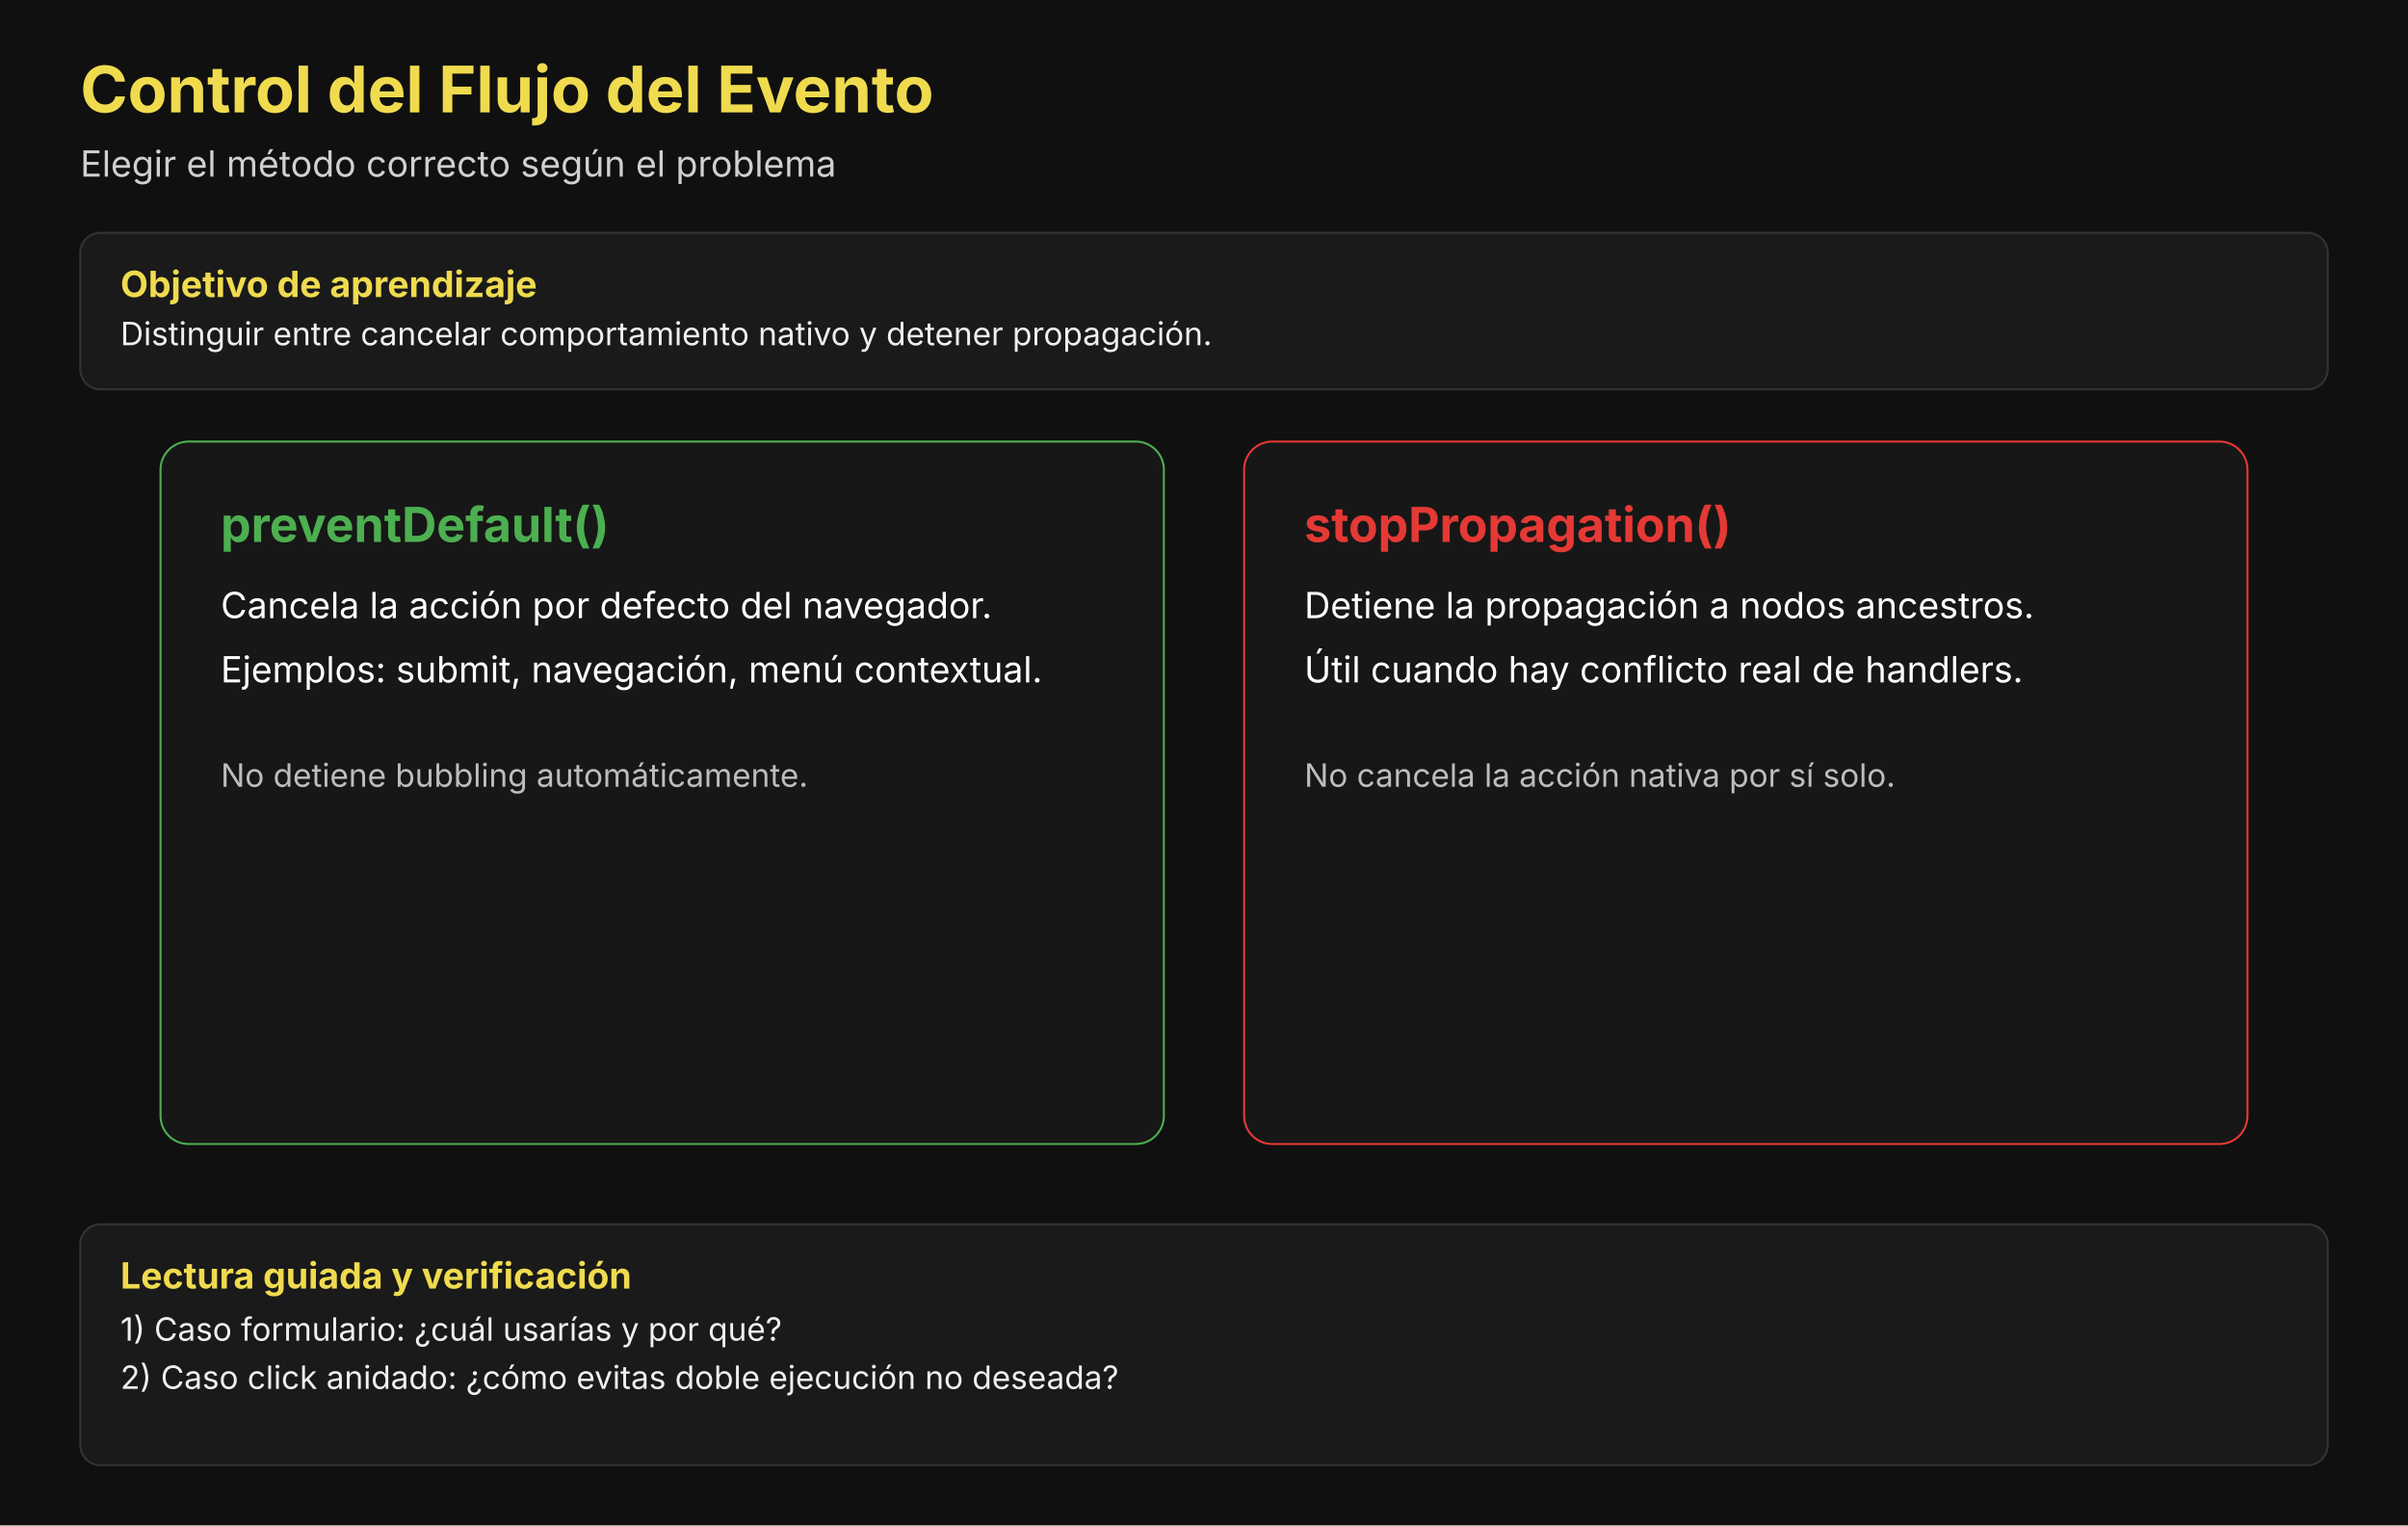
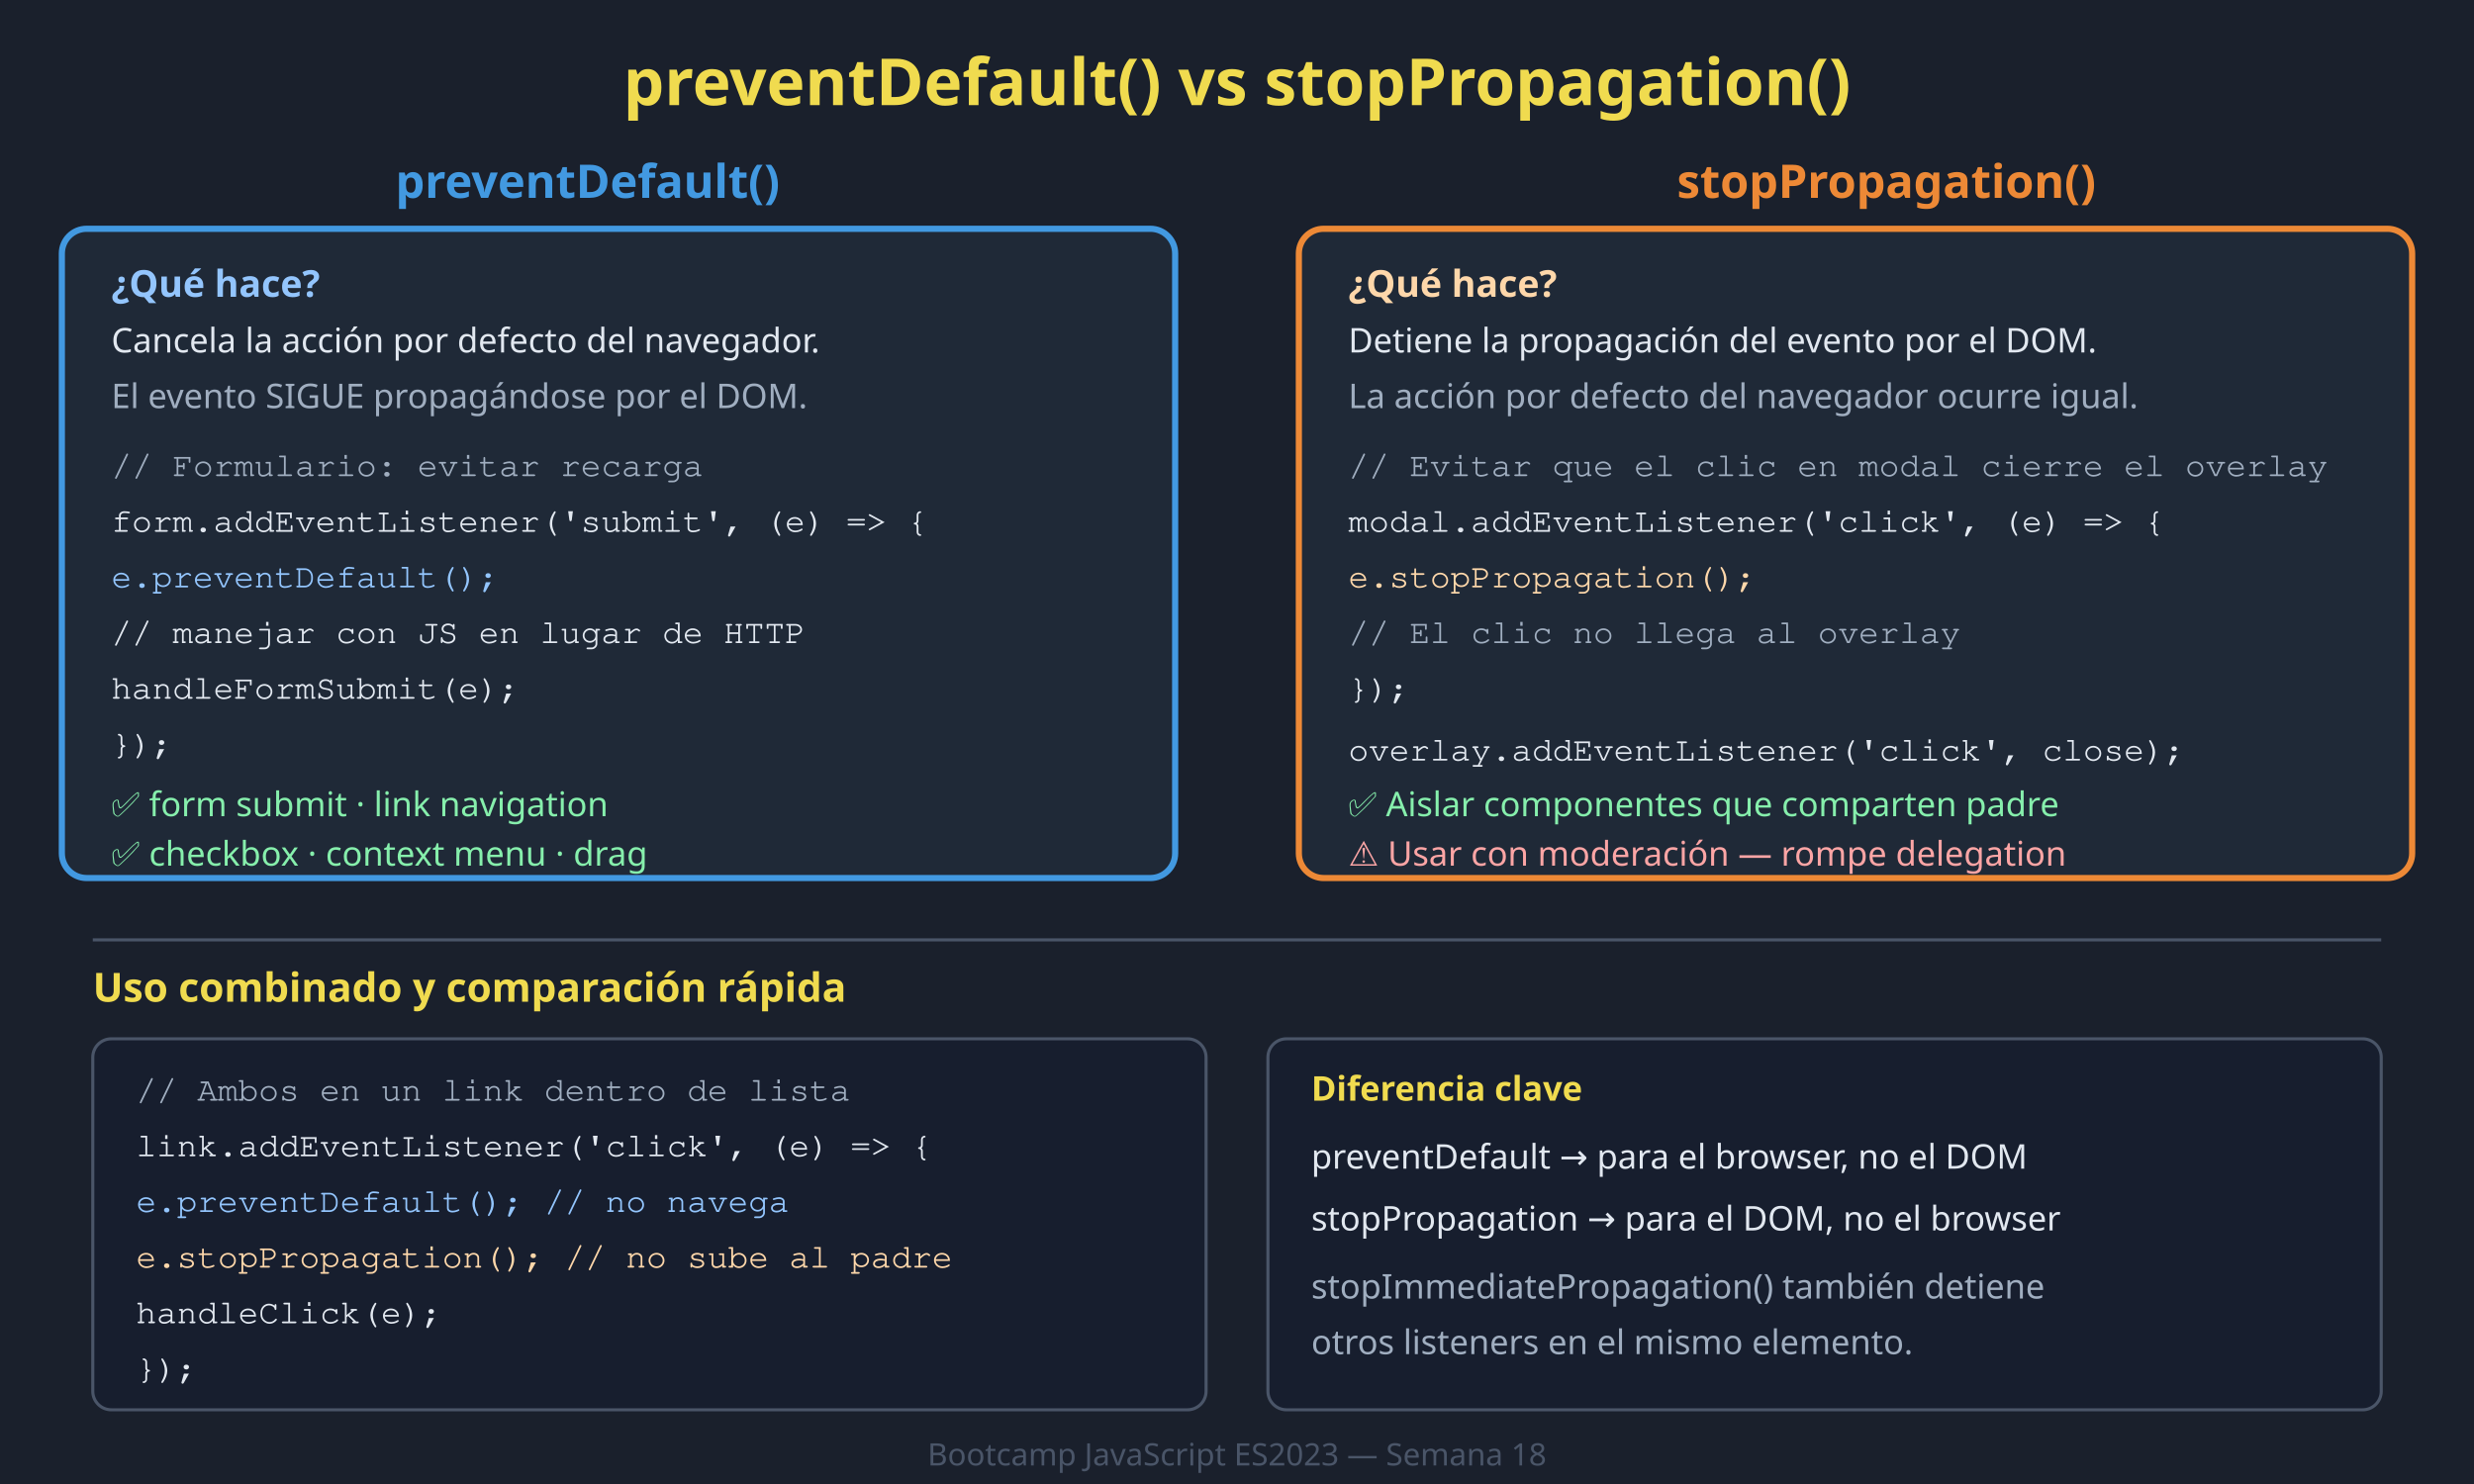
- <svg xmlns="http://www.w3.org/2000/svg" width="1200" height="760" viewBox="0 0 1200 760" role="img" aria-labelledby="title desc">
-   <rect width="1200" height="760" fill="#101010" />
-   <text x="40" y="56" fill="#F0DB4F" font-size="32" font-family="Inter, Roboto, sans-serif" font-weight="700">Control del Flujo del Evento</text>
-   <text x="40" y="88" fill="#D0D0D0" font-size="18" font-family="Inter, Roboto, sans-serif">Elegir el método correcto según el problema</text>
-   <rect x="40" y="116" width="1120" height="78" rx="10" fill="#1A1A1A" stroke="#333" />
-   <text x="60" y="148" fill="#F0DB4F" font-size="18" font-family="Inter, Roboto, sans-serif" font-weight="700">Objetivo de aprendizaje</text>
-   <text x="60" y="172" fill="#EFEFEF" font-size="16" font-family="Inter, Roboto, sans-serif">Distinguir entre cancelar comportamiento nativo y detener propagación.</text>
-   <rect x="80" y="220" width="500" height="350" rx="14" fill="#171717" stroke="#4CAF50" />
-   <text x="110" y="270" fill="#4CAF50" font-size="24" font-family="Inter, Roboto, sans-serif" font-weight="700">preventDefault()</text>
-   <text x="110" y="308" fill="#FFF" font-size="18" font-family="Inter, Roboto, sans-serif">Cancela la acción por defecto del navegador.</text>
-   <text x="110" y="340" fill="#FFF" font-size="18" font-family="Inter, Roboto, sans-serif">Ejemplos: submit, navegación, menú contextual.</text>
-   <text x="110" y="392" fill="#BDBDBD" font-size="16" font-family="Inter, Roboto, sans-serif">No detiene bubbling automáticamente.</text>
-   <rect x="620" y="220" width="500" height="350" rx="14" fill="#171717" stroke="#E53935" />
-   <text x="650" y="270" fill="#E53935" font-size="24" font-family="Inter, Roboto, sans-serif" font-weight="700">stopPropagation()</text>
-   <text x="650" y="308" fill="#FFF" font-size="18" font-family="Inter, Roboto, sans-serif">Detiene la propagación a nodos ancestros.</text>
-   <text x="650" y="340" fill="#FFF" font-size="18" font-family="Inter, Roboto, sans-serif">Útil cuando hay conflicto real de handlers.</text>
-   <text x="650" y="392" fill="#BDBDBD" font-size="16" font-family="Inter, Roboto, sans-serif">No cancela la acción nativa por sí solo.</text>
-   <rect x="40" y="610" width="1120" height="120" rx="10" fill="#1A1A1A" stroke="#333" />
-   <text x="60" y="642" fill="#F0DB4F" font-size="18" font-family="Inter, Roboto, sans-serif" font-weight="700">Lectura guiada y verificación</text>
-   <text x="60" y="668" fill="#EFEFEF" font-size="16" font-family="Inter, Roboto, sans-serif">1) Caso formulario: ¿cuál usarías y por qué?</text>
-   <text x="60" y="692" fill="#EFEFEF" font-size="16" font-family="Inter, Roboto, sans-serif">2) Caso click anidado: ¿cómo evitas doble ejecución no deseada?</text>
+ <svg xmlns="http://www.w3.org/2000/svg" viewBox="0 0 800 480">
+   <rect width="800" height="480" fill="#1a202c" />
+   <text x="400" y="34" font-family="system-ui,sans-serif" font-size="21" font-weight="bold" fill="#f0db4f" text-anchor="middle">preventDefault() vs stopPropagation()</text>
+   <text x="190" y="64" font-family="system-ui,sans-serif" font-size="15" font-weight="bold" fill="#4299e1" text-anchor="middle">preventDefault()</text>
+   <rect x="20" y="74" width="360" height="210" fill="#1f2937" stroke="#4299e1" stroke-width="2" rx="8" />
+   <text x="36" y="96" font-family="system-ui,sans-serif" font-size="12" font-weight="bold" fill="#93c5fd">¿Qué hace?</text>
+   <text x="36" y="114" font-family="system-ui,sans-serif" font-size="11" fill="#e2e8f0">Cancela la acción por defecto del navegador.</text>
+   <text x="36" y="132" font-family="system-ui,sans-serif" font-size="11" fill="#a0aec0">El evento SIGUE propagándose por el DOM.</text>
+   <text x="36" y="154" font-family="Courier,monospace" font-size="11" fill="#a0aec0">// Formulario: evitar recarga</text>
+   <text x="36" y="172" font-family="Courier,monospace" font-size="11" fill="#e2e8f0">form.addEventListener('submit', (e) =&gt; {</text>
+   <text x="36" y="190" font-family="Courier,monospace" font-size="11" fill="#93c5fd">  e.preventDefault();</text>
+   <text x="36" y="208" font-family="Courier,monospace" font-size="11" fill="#e2e8f0">  // manejar con JS en lugar de HTTP</text>
+   <text x="36" y="226" font-family="Courier,monospace" font-size="11" fill="#e2e8f0">  handleFormSubmit(e);</text>
+   <text x="36" y="244" font-family="Courier,monospace" font-size="11" fill="#e2e8f0">});</text>
+   <text x="36" y="264" font-family="system-ui,sans-serif" font-size="11" fill="#86efac">✅ form submit · link navigation</text>
+   <text x="36" y="280" font-family="system-ui,sans-serif" font-size="11" fill="#86efac">✅ checkbox · context menu · drag</text>
+   <text x="610" y="64" font-family="system-ui,sans-serif" font-size="15" font-weight="bold" fill="#ed8936" text-anchor="middle">stopPropagation()</text>
+   <rect x="420" y="74" width="360" height="210" fill="#1f2937" stroke="#ed8936" stroke-width="2" rx="8" />
+   <text x="436" y="96" font-family="system-ui,sans-serif" font-size="12" font-weight="bold" fill="#fed7aa">¿Qué hace?</text>
+   <text x="436" y="114" font-family="system-ui,sans-serif" font-size="11" fill="#e2e8f0">Detiene la propagación del evento por el DOM.</text>
+   <text x="436" y="132" font-family="system-ui,sans-serif" font-size="11" fill="#a0aec0">La acción por defecto del navegador ocurre igual.</text>
+   <text x="436" y="154" font-family="Courier,monospace" font-size="11" fill="#a0aec0">// Evitar que el clic en modal cierre el overlay</text>
+   <text x="436" y="172" font-family="Courier,monospace" font-size="11" fill="#e2e8f0">modal.addEventListener('click', (e) =&gt; {</text>
+   <text x="436" y="190" font-family="Courier,monospace" font-size="11" fill="#fed7aa">  e.stopPropagation();</text>
+   <text x="436" y="208" font-family="Courier,monospace" font-size="11" fill="#a0aec0">  // El clic no llega al overlay</text>
+   <text x="436" y="226" font-family="Courier,monospace" font-size="11" fill="#e2e8f0">});</text>
+   <text x="436" y="246" font-family="Courier,monospace" font-size="11" fill="#e2e8f0">overlay.addEventListener('click', close);</text>
+   <text x="436" y="264" font-family="system-ui,sans-serif" font-size="11" fill="#86efac">✅ Aislar componentes que comparten padre</text>
+   <text x="436" y="280" font-family="system-ui,sans-serif" font-size="11" fill="#fca5a5">⚠️  Usar con moderación — rompe delegation</text>
+   <line x1="30" y1="304" x2="770" y2="304" stroke="#4a5568" stroke-width="1" />
+   <text x="30" y="324" font-family="system-ui,sans-serif" font-size="13" font-weight="bold" fill="#f0db4f">Uso combinado y comparación rápida</text>
+   <rect x="30" y="336" width="360" height="120" fill="#171e2e" rx="6" stroke="#4a5568" stroke-width="1" />
+   <text x="44" y="356" font-family="Courier,monospace" font-size="11" fill="#a0aec0">// Ambos en un link dentro de lista</text>
+   <text x="44" y="374" font-family="Courier,monospace" font-size="11" fill="#e2e8f0">link.addEventListener('click', (e) =&gt; {</text>
+   <text x="44" y="392" font-family="Courier,monospace" font-size="11" fill="#93c5fd">  e.preventDefault();    // no navega</text>
+   <text x="44" y="410" font-family="Courier,monospace" font-size="11" fill="#fed7aa">  e.stopPropagation();   // no sube al padre</text>
+   <text x="44" y="428" font-family="Courier,monospace" font-size="11" fill="#e2e8f0">  handleClick(e);</text>
+   <text x="44" y="446" font-family="Courier,monospace" font-size="11" fill="#e2e8f0">});</text>
+   <rect x="410" y="336" width="360" height="120" fill="#171e2e" rx="6" stroke="#4a5568" stroke-width="1" />
+   <text x="424" y="356" font-family="system-ui,sans-serif" font-size="11" font-weight="bold" fill="#f0db4f">Diferencia clave</text>
+   <text x="424" y="378" font-family="system-ui,sans-serif" font-size="11" fill="#e2e8f0">preventDefault  → para el browser, no el DOM</text>
+   <text x="424" y="398" font-family="system-ui,sans-serif" font-size="11" fill="#e2e8f0">stopPropagation → para el DOM, no el browser</text>
+   <text x="424" y="420" font-family="system-ui,sans-serif" font-size="11" fill="#a0aec0">stopImmediatePropagation() también detiene</text>
+   <text x="424" y="438" font-family="system-ui,sans-serif" font-size="11" fill="#a0aec0">otros listeners en el mismo elemento.</text>
+   <text x="400" y="474" font-family="system-ui,sans-serif" font-size="10" fill="#4a5568" text-anchor="middle">Bootcamp JavaScript ES2023 — Semana 18</text>
</svg>
